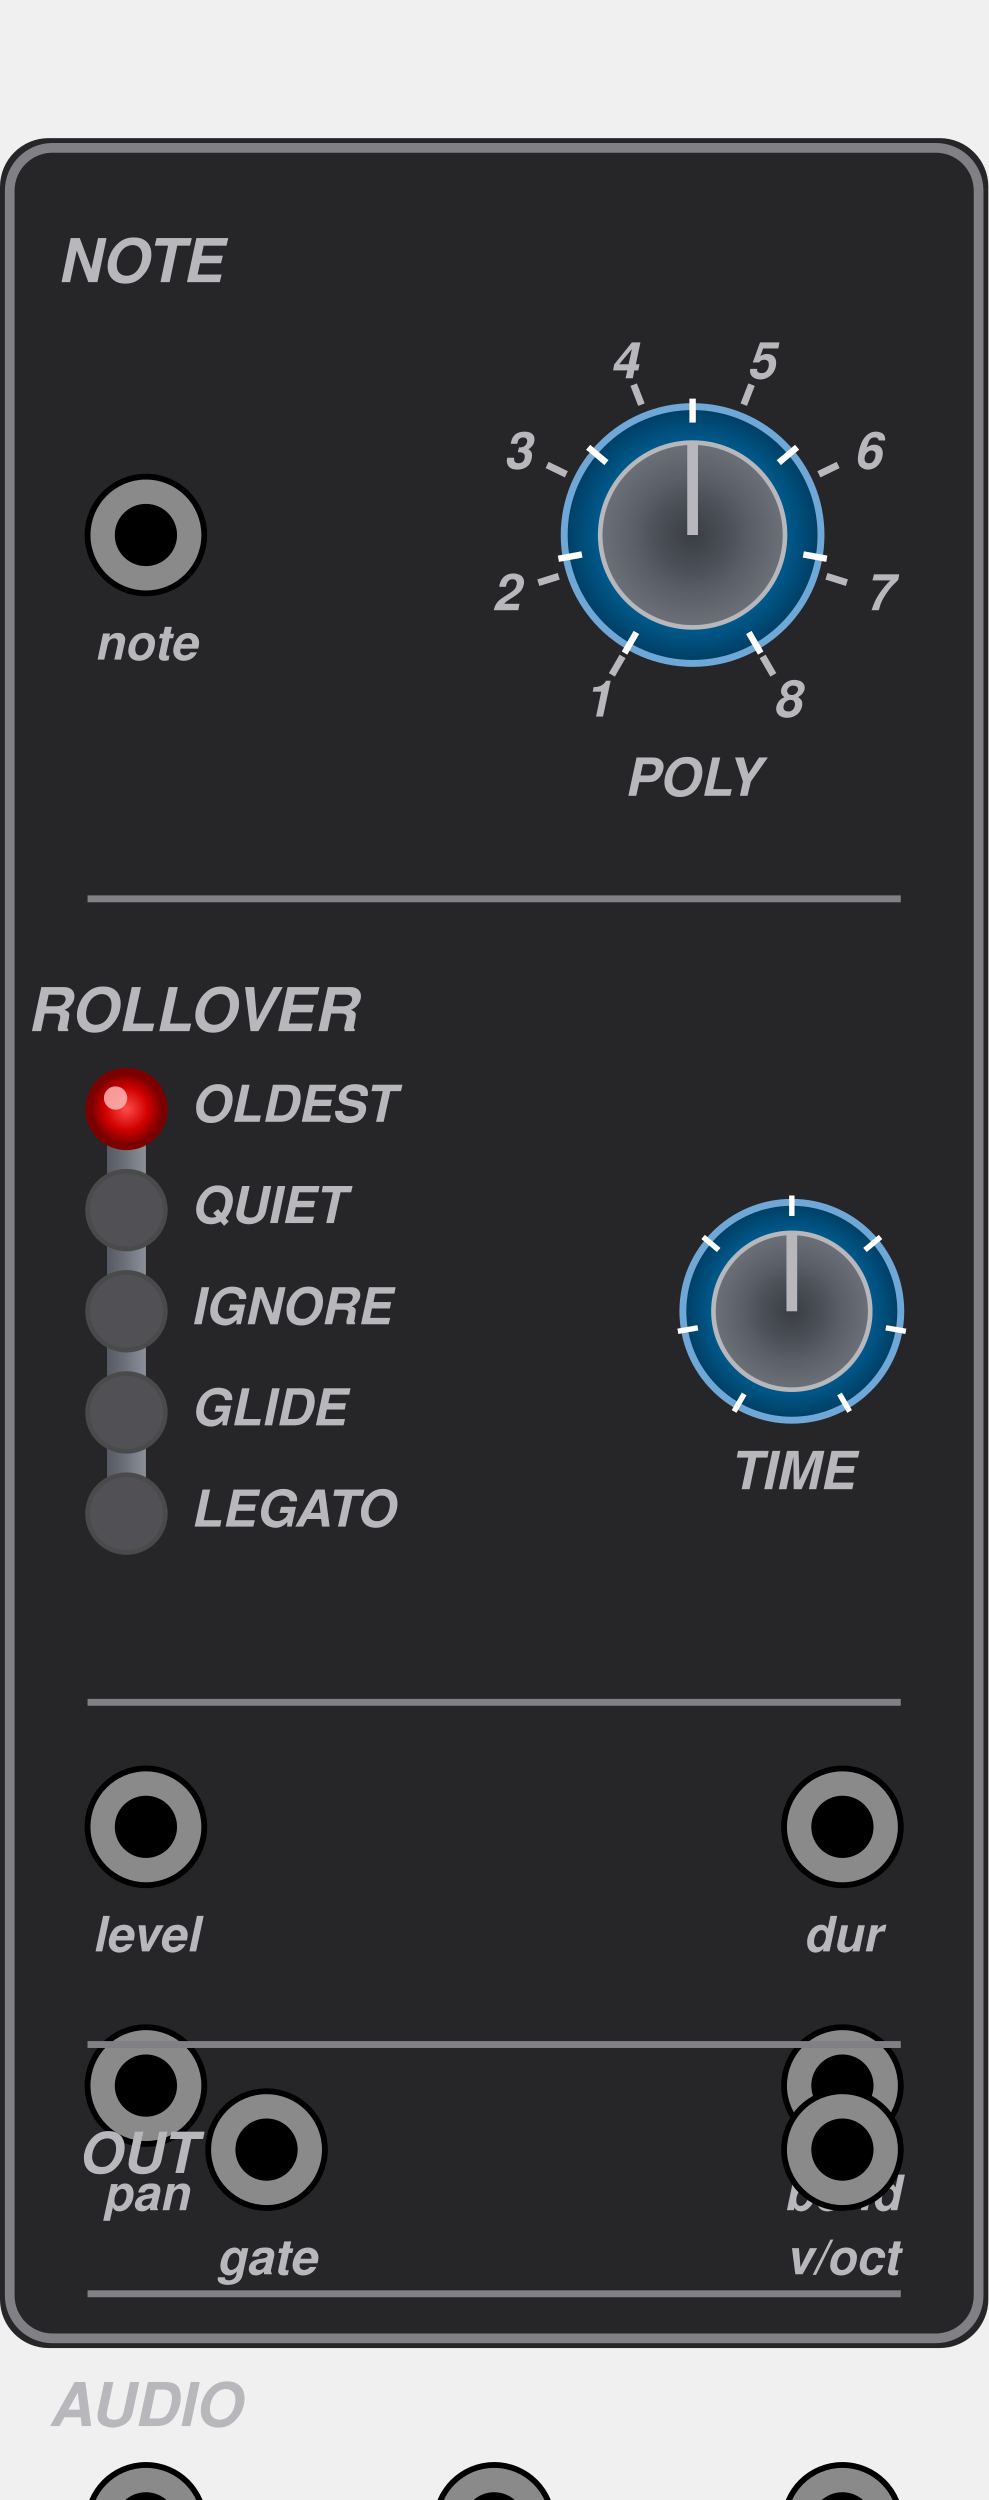
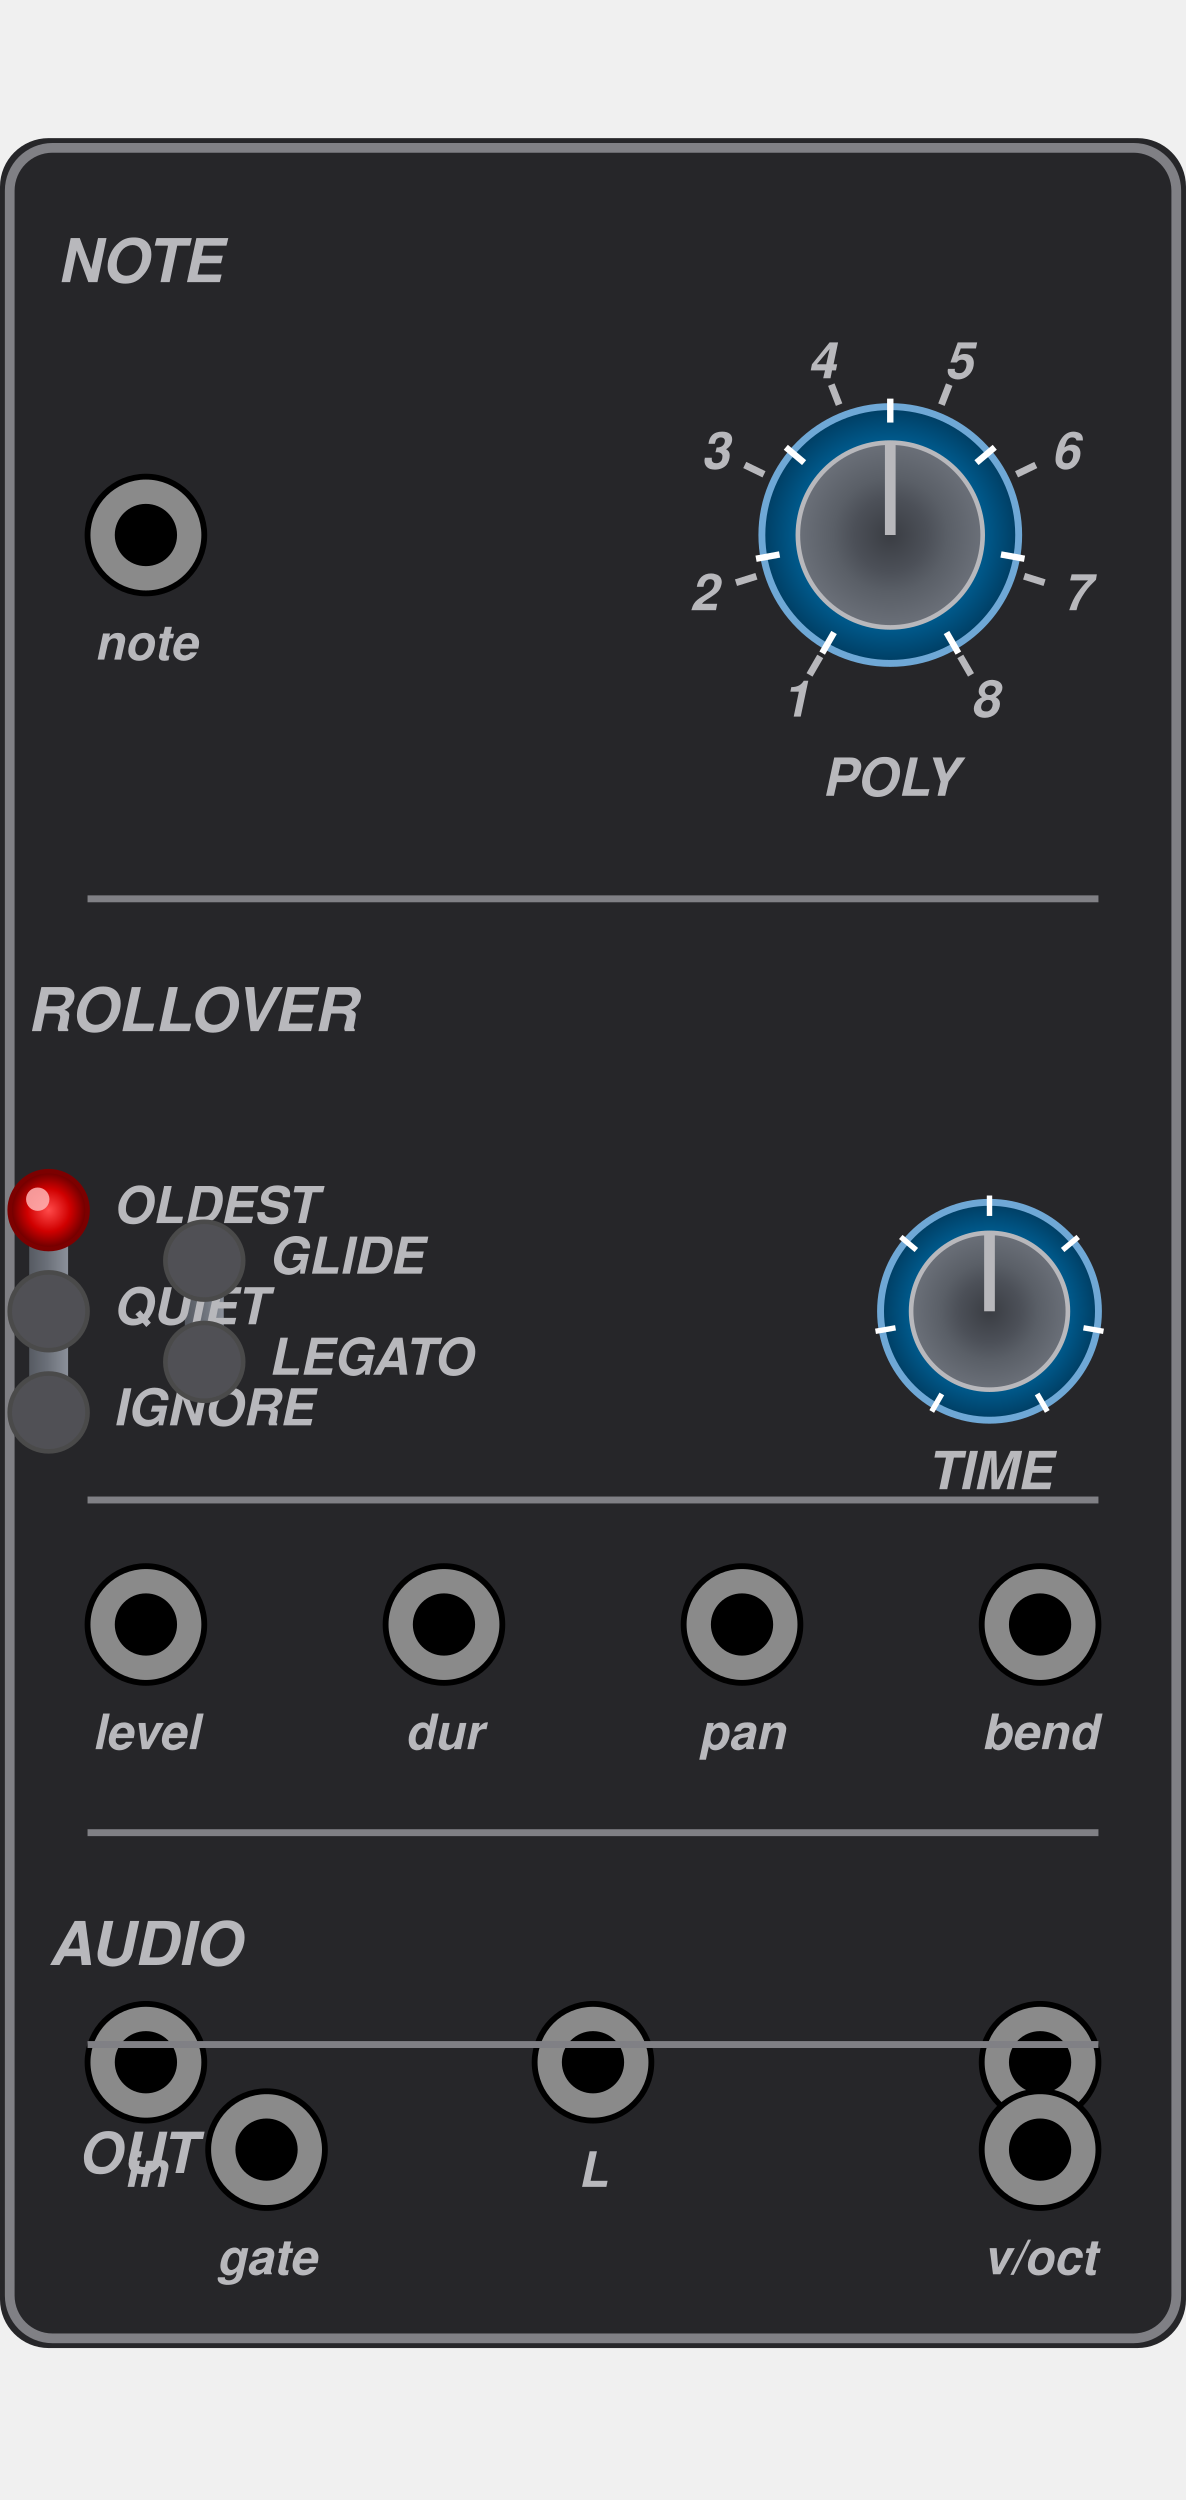
- <svg xmlns="http://www.w3.org/2000/svg" width="50.8mm" height="128.5mm" viewBox="3.9 0 50.8 128.5" font-family="Arial Narrow, Helvetica, Arial, sans-serif">
+ <svg xmlns="http://www.w3.org/2000/svg" width="60.96mm" height="128.5mm" viewBox="3.9 0 60.96 128.5" font-family="Arial Narrow, Helvetica, Arial, sans-serif">
  <defs>
    <linearGradient id="metalStripV" x1="0" y1="0" x2="1" y2="0">
      <stop offset="0" stop-color="#565a62" />
      <stop offset="0.45" stop-color="#6a6f78" />
      <stop offset="0.7" stop-color="#7a7f88" />
      <stop offset="1" stop-color="#8b909a" />
    </linearGradient>
    <linearGradient id="metalStripH" x1="0" y1="0" x2="0" y2="1">
      <stop offset="0" stop-color="#565a62" />
      <stop offset="0.45" stop-color="#6a6f78" />
      <stop offset="0.7" stop-color="#7a7f88" />
      <stop offset="1" stop-color="#8b909a" />
    </linearGradient>
    <radialGradient id="metalDisc">
      <stop offset="0" stop-color="#565a62" />
      <stop offset="0.45" stop-color="#6a6f78" />
      <stop offset="0.7" stop-color="#7a7f88" />
      <stop offset="1" stop-color="#8b909a" />
    </radialGradient>
    <radialGradient id="blueRing">
      <stop offset="0" stop-color="#1688cc" />
      <stop offset="0.55" stop-color="#006da8" />
      <stop offset="1" stop-color="#003d62" />
    </radialGradient>
    <radialGradient id="orangeRing">
      <stop offset="0" stop-color="#f2953a" />
      <stop offset="0.55" stop-color="#d06b00" />
      <stop offset="1" stop-color="#6f3800" />
    </radialGradient>
    <radialGradient id="greenRing">
      <stop offset="0" stop-color="#3ec06a" />
      <stop offset="0.55" stop-color="#149146" />
      <stop offset="1" stop-color="#0a4a24" />
    </radialGradient>
    <radialGradient id="purpleRing">
      <stop offset="0" stop-color="#a07ae0" />
      <stop offset="0.55" stop-color="#7548c0" />
      <stop offset="1" stop-color="#3d2268" />
    </radialGradient>
    <radialGradient id="blueDial">
      <stop offset="0" stop-color="#1d79b7" />
      <stop offset="0.6" stop-color="#00639a" />
      <stop offset="1" stop-color="#00456e" />
    </radialGradient>
    <radialGradient id="knobCap">
      <stop offset="0" stop-color="#3a3d43" />
      <stop offset="0.4" stop-color="#4c5058" />
      <stop offset="0.62" stop-color="#5a5f67" />
      <stop offset="1" stop-color="#6b7079" />
    </radialGradient>
    <radialGradient id="redLed">
      <stop offset="0" stop-color="#ff4a4a" />
      <stop offset="0.55" stop-color="#d00000" />
      <stop offset="1" stop-color="#650000" />
    </radialGradient>
    <radialGradient id="greenLed">
      <stop offset="0" stop-color="#5cf07a" />
      <stop offset="0.55" stop-color="#12a531" />
      <stop offset="1" stop-color="#054d15" />
    </radialGradient>
    <radialGradient id="orangeLed">
      <stop offset="0" stop-color="#ffbf5c" />
      <stop offset="0.55" stop-color="#ef7d00" />
      <stop offset="1" stop-color="#7a3a00" />
    </radialGradient>
  </defs>
  <g transform="translate(3.9 7.0994)">
-     <rect x="0" y="0" width="50.8" height="113.591" rx="2.5" fill="#262629" />
-     <rect x="0.5" y="0.5" width="49.8" height="112.591" rx="2.2" fill="none" stroke="#808085" stroke-width="0.5" />
+     <rect x="0" y="0" width="60.96" height="113.591" rx="2.5" fill="#262629" />
+     <rect x="0.5" y="0.5" width="59.96" height="112.591" rx="2.2" fill="none" stroke="#808085" stroke-width="0.5" />
    <text x="7.188" y="7.4" font-size="3.106" font-weight="700" font-style="italic" fill="#b8b8bc" text-anchor="middle" font-family="Arial Narrow, Helvetica, Arial, sans-serif">NOTE</text>
    <g data-wcoast-port="noteIn" data-wcoast-cx="7.5" data-wcoast-cy="20.4">
      <circle cx="7.5" cy="20.4" r="3" fill="#8a8a8a" stroke="#000000" stroke-width="0.3" />
      <circle cx="7.5" cy="20.4" r="1.6" fill="#000000" />
    </g>
    <text x="7.5" y="26.804" font-size="2.506" font-weight="700" font-style="italic" fill="#b8b8bc" text-anchor="middle" font-family="Arial Narrow, Helvetica, Arial, sans-serif">note</text>
-     <g data-wcoast-param="poly" data-wcoast-cx="35.6" data-wcoast-cy="20.4" data-wcoast-angle-min="-150" data-wcoast-angle-max="150">
-       <circle cx="35.6" cy="20.4" r="6.6" fill="url(#blueRing)" stroke="#6fa8d6" stroke-width="0.355" />
-       <circle cx="35.6" cy="20.4" r="4.75" fill="url(#knobCap)" stroke="#b8b8bc" stroke-width="0.237" />
-       <line x1="32.00" y1="26.64" x2="31.45" y2="27.59" stroke="#b8b8bc" stroke-width="0.355" />
-       <text x="30.737" y="29.735" font-size="2.606" font-weight="700" font-style="italic" fill="#b8b8bc" text-anchor="middle" font-family="Arial Narrow, Helvetica, Arial, sans-serif">1</text>
-       <line x1="28.72" y1="22.52" x2="27.67" y2="22.85" stroke="#b8b8bc" stroke-width="0.355" />
-       <text x="26.023" y="24.266" font-size="2.606" font-weight="700" font-style="italic" fill="#b8b8bc" text-anchor="middle" font-family="Arial Narrow, Helvetica, Arial, sans-serif">2</text>
-       <line x1="29.11" y1="17.28" x2="28.12" y2="16.80" stroke="#b8b8bc" stroke-width="0.355" />
-       <text x="26.602" y="16.979" font-size="2.606" font-weight="700" font-style="italic" fill="#b8b8bc" text-anchor="middle" font-family="Arial Narrow, Helvetica, Arial, sans-serif">3</text>
-       <line x1="32.97" y1="13.70" x2="32.57" y2="12.67" stroke="#b8b8bc" stroke-width="0.355" />
-       <text x="32.079" y="12.34" font-size="2.606" font-weight="700" font-style="italic" fill="#b8b8bc" text-anchor="middle" font-family="Arial Narrow, Helvetica, Arial, sans-serif">4</text>
-       <line x1="38.23" y1="13.70" x2="38.63" y2="12.67" stroke="#b8b8bc" stroke-width="0.355" />
-       <text x="39.121" y="12.34" font-size="2.606" font-weight="700" font-style="italic" fill="#b8b8bc" text-anchor="middle" font-family="Arial Narrow, Helvetica, Arial, sans-serif">5</text>
-       <line x1="42.09" y1="17.28" x2="43.08" y2="16.80" stroke="#b8b8bc" stroke-width="0.355" />
-       <text x="44.598" y="16.979" font-size="2.606" font-weight="700" font-style="italic" fill="#b8b8bc" text-anchor="middle" font-family="Arial Narrow, Helvetica, Arial, sans-serif">6</text>
-       <line x1="42.48" y1="22.52" x2="43.53" y2="22.85" stroke="#b8b8bc" stroke-width="0.355" />
-       <text x="45.177" y="24.266" font-size="2.606" font-weight="700" font-style="italic" fill="#b8b8bc" text-anchor="middle" font-family="Arial Narrow, Helvetica, Arial, sans-serif">7</text>
-       <line x1="39.20" y1="26.64" x2="39.75" y2="27.59" stroke="#b8b8bc" stroke-width="0.355" />
-       <text x="40.463" y="29.735" font-size="2.606" font-weight="700" font-style="italic" fill="#b8b8bc" text-anchor="middle" font-family="Arial Narrow, Helvetica, Arial, sans-serif">8</text>
+     <g data-wcoast-param="poly" data-wcoast-cx="45.76" data-wcoast-cy="20.4" data-wcoast-angle-min="-150" data-wcoast-angle-max="150">
+       <circle cx="45.76" cy="20.4" r="6.6" fill="url(#blueRing)" stroke="#6fa8d6" stroke-width="0.355" />
+       <circle cx="45.76" cy="20.4" r="4.75" fill="url(#knobCap)" stroke="#b8b8bc" stroke-width="0.237" />
+       <line x1="42.16" y1="26.64" x2="41.61" y2="27.59" stroke="#b8b8bc" stroke-width="0.355" />
+       <text x="40.897" y="29.735" font-size="2.606" font-weight="700" font-style="italic" fill="#b8b8bc" text-anchor="middle" font-family="Arial Narrow, Helvetica, Arial, sans-serif">1</text>
+       <line x1="38.88" y1="22.52" x2="37.83" y2="22.85" stroke="#b8b8bc" stroke-width="0.355" />
+       <text x="36.183" y="24.266" font-size="2.606" font-weight="700" font-style="italic" fill="#b8b8bc" text-anchor="middle" font-family="Arial Narrow, Helvetica, Arial, sans-serif">2</text>
+       <line x1="39.27" y1="17.28" x2="38.28" y2="16.80" stroke="#b8b8bc" stroke-width="0.355" />
+       <text x="36.762" y="16.979" font-size="2.606" font-weight="700" font-style="italic" fill="#b8b8bc" text-anchor="middle" font-family="Arial Narrow, Helvetica, Arial, sans-serif">3</text>
+       <line x1="43.13" y1="13.70" x2="42.73" y2="12.67" stroke="#b8b8bc" stroke-width="0.355" />
+       <text x="42.239" y="12.34" font-size="2.606" font-weight="700" font-style="italic" fill="#b8b8bc" text-anchor="middle" font-family="Arial Narrow, Helvetica, Arial, sans-serif">4</text>
+       <line x1="48.39" y1="13.70" x2="48.79" y2="12.67" stroke="#b8b8bc" stroke-width="0.355" />
+       <text x="49.281" y="12.34" font-size="2.606" font-weight="700" font-style="italic" fill="#b8b8bc" text-anchor="middle" font-family="Arial Narrow, Helvetica, Arial, sans-serif">5</text>
+       <line x1="52.25" y1="17.28" x2="53.24" y2="16.80" stroke="#b8b8bc" stroke-width="0.355" />
+       <text x="54.758" y="16.979" font-size="2.606" font-weight="700" font-style="italic" fill="#b8b8bc" text-anchor="middle" font-family="Arial Narrow, Helvetica, Arial, sans-serif">6</text>
+       <line x1="52.64" y1="22.52" x2="53.69" y2="22.85" stroke="#b8b8bc" stroke-width="0.355" />
+       <text x="55.337" y="24.266" font-size="2.606" font-weight="700" font-style="italic" fill="#b8b8bc" text-anchor="middle" font-family="Arial Narrow, Helvetica, Arial, sans-serif">7</text>
+       <line x1="49.36" y1="26.64" x2="49.91" y2="27.59" stroke="#b8b8bc" stroke-width="0.355" />
+       <text x="50.623" y="29.735" font-size="2.606" font-weight="700" font-style="italic" fill="#b8b8bc" text-anchor="middle" font-family="Arial Narrow, Helvetica, Arial, sans-serif">8</text>
      <g data-wcoast-role="indicator">
-         <line x1="32.71" y1="25.41" x2="32.10" y2="26.47" stroke="#ffffff" stroke-width="0.328" />
-         <line x1="29.91" y1="21.40" x2="28.70" y2="21.62" stroke="#ffffff" stroke-width="0.328" />
-         <line x1="31.17" y1="16.68" x2="30.23" y2="15.89" stroke="#ffffff" stroke-width="0.328" />
-         <line x1="35.60" y1="14.62" x2="35.60" y2="13.39" stroke="#ffffff" stroke-width="0.328" />
-         <line x1="40.03" y1="16.68" x2="40.97" y2="15.89" stroke="#ffffff" stroke-width="0.328" />
-         <line x1="41.29" y1="21.40" x2="42.50" y2="21.62" stroke="#ffffff" stroke-width="0.328" />
-         <line x1="38.49" y1="25.41" x2="39.10" y2="26.47" stroke="#ffffff" stroke-width="0.328" />
-         <line x1="35.6" y1="20.4" x2="35.6" y2="15.65" stroke="#b8b8bc" stroke-width="0.55" />
+         <line x1="42.87" y1="25.41" x2="42.26" y2="26.47" stroke="#ffffff" stroke-width="0.328" />
+         <line x1="40.07" y1="21.40" x2="38.86" y2="21.62" stroke="#ffffff" stroke-width="0.328" />
+         <line x1="41.33" y1="16.68" x2="40.39" y2="15.89" stroke="#ffffff" stroke-width="0.328" />
+         <line x1="45.76" y1="14.62" x2="45.76" y2="13.39" stroke="#ffffff" stroke-width="0.328" />
+         <line x1="50.19" y1="16.68" x2="51.13" y2="15.89" stroke="#ffffff" stroke-width="0.328" />
+         <line x1="51.45" y1="21.40" x2="52.66" y2="21.62" stroke="#ffffff" stroke-width="0.328" />
+         <line x1="48.65" y1="25.41" x2="49.26" y2="26.47" stroke="#ffffff" stroke-width="0.328" />
+         <line x1="45.76" y1="20.4" x2="45.76" y2="15.65" stroke="#b8b8bc" stroke-width="0.55" />
      </g>
    </g>
-     <text x="35.6" y="33.804" font-size="2.706" font-weight="700" font-style="italic" fill="#b8b8bc" text-anchor="middle" font-family="Arial Narrow, Helvetica, Arial, sans-serif">POLY</text>
-     <line x1="4.5" y1="39.1" x2="46.3" y2="39.1" stroke="#808085" stroke-width="0.355" />
+     <text x="45.76" y="33.804" font-size="2.706" font-weight="700" font-style="italic" fill="#b8b8bc" text-anchor="middle" font-family="Arial Narrow, Helvetica, Arial, sans-serif">POLY</text>
+     <line x1="4.5" y1="39.1" x2="56.46" y2="39.1" stroke="#808085" stroke-width="0.355" />
    <text x="9.876" y="45.9" font-size="3.106" font-weight="700" font-style="italic" fill="#b8b8bc" text-anchor="middle" font-family="Arial Narrow, Helvetica, Arial, sans-serif">ROLLOVER</text>
    <g data-wcoast-param="rollover">
-       <rect x="5.50" y="49.90" width="2.00" height="20.80" fill="url(#metalStripV)" />
-       <circle cx="6.5" cy="49.9" r="2" fill="url(#redLed)" stroke="#7c0000" stroke-width="0.237" data-wcoast-role="step-indicator" data-wcoast-step="oldest" />
-       <circle cx="5.94" cy="49.34" r="0.60" fill="#ffb4b4" opacity="0.85" data-wcoast-role="led-gloss" pointer-events="none" />
-       <text x="9.8" y="50.565" font-size="2.606" font-weight="700" font-style="italic" fill="#b8b8bc" text-anchor="start" font-family="Arial Narrow, Helvetica, Arial, sans-serif">OLDEST</text>
-       <circle cx="6.5" cy="55.1" r="2" fill="#505055" stroke="#4a4a4a" stroke-width="0.237" data-wcoast-role="step-indicator" data-wcoast-step="quietest" />
-       <circle cx="5.94" cy="54.54" r="0.60" fill="#ffb4b4" opacity="0" data-wcoast-role="led-gloss" pointer-events="none" />
-       <text x="9.8" y="55.765" font-size="2.606" font-weight="700" font-style="italic" fill="#b8b8bc" text-anchor="start" font-family="Arial Narrow, Helvetica, Arial, sans-serif">QUIET</text>
-       <circle cx="6.5" cy="60.3" r="2" fill="#505055" stroke="#4a4a4a" stroke-width="0.237" data-wcoast-role="step-indicator" data-wcoast-step="ignore" />
-       <circle cx="5.94" cy="59.74" r="0.60" fill="#ffb4b4" opacity="0" data-wcoast-role="led-gloss" pointer-events="none" />
-       <text x="9.8" y="60.965" font-size="2.606" font-weight="700" font-style="italic" fill="#b8b8bc" text-anchor="start" font-family="Arial Narrow, Helvetica, Arial, sans-serif">IGNORE</text>
-       <circle cx="6.5" cy="65.5" r="2" fill="#505055" stroke="#4a4a4a" stroke-width="0.237" data-wcoast-role="step-indicator" data-wcoast-step="glide" />
-       <circle cx="5.94" cy="64.94" r="0.60" fill="#ffb4b4" opacity="0" data-wcoast-role="led-gloss" pointer-events="none" />
-       <text x="9.8" y="66.165" font-size="2.606" font-weight="700" font-style="italic" fill="#b8b8bc" text-anchor="start" font-family="Arial Narrow, Helvetica, Arial, sans-serif">GLIDE</text>
-       <circle cx="6.5" cy="70.7" r="2" fill="#505055" stroke="#4a4a4a" stroke-width="0.237" data-wcoast-role="step-indicator" data-wcoast-step="legato" />
-       <circle cx="5.94" cy="70.14" r="0.60" fill="#ffb4b4" opacity="0" data-wcoast-role="led-gloss" pointer-events="none" />
-       <text x="9.8" y="71.365" font-size="2.606" font-weight="700" font-style="italic" fill="#b8b8bc" text-anchor="start" font-family="Arial Narrow, Helvetica, Arial, sans-serif">LEGATO</text>
+       <rect x="1.50" y="55.10" width="2.00" height="10.40" fill="url(#metalStripV)" />
+       <rect x="9.50" y="57.70" width="2.00" height="5.20" fill="url(#metalStripV)" />
+       <circle cx="2.5" cy="55.1" r="2" fill="url(#redLed)" stroke="#7c0000" stroke-width="0.237" data-wcoast-role="step-indicator" data-wcoast-step="oldest" />
+       <circle cx="1.94" cy="54.54" r="0.60" fill="#ffb4b4" opacity="0.85" data-wcoast-role="led-gloss" pointer-events="none" />
+       <text x="5.8" y="55.765" font-size="2.606" font-weight="700" font-style="italic" fill="#b8b8bc" text-anchor="start" font-family="Arial Narrow, Helvetica, Arial, sans-serif">OLDEST</text>
+       <circle cx="2.5" cy="60.3" r="2" fill="#505055" stroke="#4a4a4a" stroke-width="0.237" data-wcoast-role="step-indicator" data-wcoast-step="quietest" />
+       <circle cx="1.94" cy="59.74" r="0.60" fill="#ffb4b4" opacity="0" data-wcoast-role="led-gloss" pointer-events="none" />
+       <text x="5.8" y="60.965" font-size="2.606" font-weight="700" font-style="italic" fill="#b8b8bc" text-anchor="start" font-family="Arial Narrow, Helvetica, Arial, sans-serif">QUIET</text>
+       <circle cx="2.5" cy="65.5" r="2" fill="#505055" stroke="#4a4a4a" stroke-width="0.237" data-wcoast-role="step-indicator" data-wcoast-step="ignore" />
+       <circle cx="1.94" cy="64.94" r="0.60" fill="#ffb4b4" opacity="0" data-wcoast-role="led-gloss" pointer-events="none" />
+       <text x="5.8" y="66.165" font-size="2.606" font-weight="700" font-style="italic" fill="#b8b8bc" text-anchor="start" font-family="Arial Narrow, Helvetica, Arial, sans-serif">IGNORE</text>
+       <circle cx="10.5" cy="57.7" r="2" fill="#505055" stroke="#4a4a4a" stroke-width="0.237" data-wcoast-role="step-indicator" data-wcoast-step="glide" />
+       <circle cx="9.94" cy="57.14" r="0.60" fill="#ffb4b4" opacity="0" data-wcoast-role="led-gloss" pointer-events="none" />
+       <text x="13.8" y="58.365" font-size="2.606" font-weight="700" font-style="italic" fill="#b8b8bc" text-anchor="start" font-family="Arial Narrow, Helvetica, Arial, sans-serif">GLIDE</text>
+       <circle cx="10.5" cy="62.9" r="2" fill="#505055" stroke="#4a4a4a" stroke-width="0.237" data-wcoast-role="step-indicator" data-wcoast-step="legato" />
+       <circle cx="9.94" cy="62.34" r="0.60" fill="#ffb4b4" opacity="0" data-wcoast-role="led-gloss" pointer-events="none" />
+       <text x="13.8" y="63.565" font-size="2.606" font-weight="700" font-style="italic" fill="#b8b8bc" text-anchor="start" font-family="Arial Narrow, Helvetica, Arial, sans-serif">LEGATO</text>
    </g>
-     <g data-wcoast-param="time" data-wcoast-cx="40.7" data-wcoast-cy="60.3" data-wcoast-angle-min="-150" data-wcoast-angle-max="150">
-       <circle cx="40.7" cy="60.3" r="5.6" fill="url(#blueRing)" stroke="#6fa8d6" stroke-width="0.355" />
-       <circle cx="40.7" cy="60.3" r="4.03" fill="url(#knobCap)" stroke="#b8b8bc" stroke-width="0.237" />
+     <g data-wcoast-param="time" data-wcoast-cx="50.86" data-wcoast-cy="60.3" data-wcoast-angle-min="-150" data-wcoast-angle-max="150">
+       <circle cx="50.86" cy="60.3" r="5.6" fill="url(#blueRing)" stroke="#6fa8d6" stroke-width="0.355" />
+       <circle cx="50.86" cy="60.3" r="4.03" fill="url(#knobCap)" stroke="#b8b8bc" stroke-width="0.237" />
      <g data-wcoast-role="indicator">
-         <line x1="38.25" y1="64.55" x2="37.73" y2="65.45" stroke="#ffffff" stroke-width="0.278" />
-         <line x1="35.87" y1="61.15" x2="34.84" y2="61.33" stroke="#ffffff" stroke-width="0.278" />
-         <line x1="36.94" y1="57.15" x2="36.14" y2="56.48" stroke="#ffffff" stroke-width="0.278" />
-         <line x1="40.70" y1="55.40" x2="40.70" y2="54.35" stroke="#ffffff" stroke-width="0.278" />
-         <line x1="44.46" y1="57.15" x2="45.26" y2="56.48" stroke="#ffffff" stroke-width="0.278" />
-         <line x1="45.53" y1="61.15" x2="46.56" y2="61.33" stroke="#ffffff" stroke-width="0.278" />
-         <line x1="43.15" y1="64.55" x2="43.67" y2="65.45" stroke="#ffffff" stroke-width="0.278" />
-         <line x1="40.7" y1="60.3" x2="40.7" y2="56.27" stroke="#b8b8bc" stroke-width="0.55" />
+         <line x1="48.41" y1="64.55" x2="47.89" y2="65.45" stroke="#ffffff" stroke-width="0.278" />
+         <line x1="46.03" y1="61.15" x2="45.00" y2="61.33" stroke="#ffffff" stroke-width="0.278" />
+         <line x1="47.10" y1="57.15" x2="46.30" y2="56.48" stroke="#ffffff" stroke-width="0.278" />
+         <line x1="50.86" y1="55.40" x2="50.86" y2="54.35" stroke="#ffffff" stroke-width="0.278" />
+         <line x1="54.62" y1="57.15" x2="55.42" y2="56.48" stroke="#ffffff" stroke-width="0.278" />
+         <line x1="55.69" y1="61.15" x2="56.72" y2="61.33" stroke="#ffffff" stroke-width="0.278" />
+         <line x1="53.31" y1="64.55" x2="53.83" y2="65.45" stroke="#ffffff" stroke-width="0.278" />
+         <line x1="50.86" y1="60.3" x2="50.86" y2="56.27" stroke="#b8b8bc" stroke-width="0.55" />
      </g>
    </g>
-     <text x="40.7" y="69.448" font-size="2.706" font-weight="700" font-style="italic" fill="#b8b8bc" text-anchor="middle" font-family="Arial Narrow, Helvetica, Arial, sans-serif">TIME</text>
-     <line x1="4.5" y1="80.4" x2="46.3" y2="80.4" stroke="#808085" stroke-width="0.355" />
-     <g data-wcoast-port="levelOut" data-wcoast-cx="7.5" data-wcoast-cy="86.8">
-       <circle cx="7.5" cy="86.8" r="3" fill="#8a8a8a" stroke="#000000" stroke-width="0.3" />
-       <circle cx="7.5" cy="86.8" r="1.6" fill="#000000" />
+     <text x="50.86" y="69.448" font-size="2.706" font-weight="700" font-style="italic" fill="#b8b8bc" text-anchor="middle" font-family="Arial Narrow, Helvetica, Arial, sans-serif">TIME</text>
+     <line x1="4.5" y1="70" x2="56.46" y2="70" stroke="#808085" stroke-width="0.355" />
+     <g data-wcoast-port="levelOut" data-wcoast-cx="7.5" data-wcoast-cy="76.4">
+       <circle cx="7.5" cy="76.4" r="3" fill="#8a8a8a" stroke="#000000" stroke-width="0.3" />
+       <circle cx="7.5" cy="76.4" r="1.6" fill="#000000" />
    </g>
-     <text x="7.5" y="93.204" font-size="2.506" font-weight="700" font-style="italic" fill="#b8b8bc" text-anchor="middle" font-family="Arial Narrow, Helvetica, Arial, sans-serif">level</text>
-     <g data-wcoast-port="durOut" data-wcoast-cx="43.3" data-wcoast-cy="86.8">
-       <circle cx="43.3" cy="86.8" r="3" fill="#8a8a8a" stroke="#000000" stroke-width="0.3" />
-       <circle cx="43.3" cy="86.8" r="1.6" fill="#000000" />
+     <text x="7.5" y="82.804" font-size="2.506" font-weight="700" font-style="italic" fill="#b8b8bc" text-anchor="middle" font-family="Arial Narrow, Helvetica, Arial, sans-serif">level</text>
+     <g data-wcoast-port="durOut" data-wcoast-cx="22.82" data-wcoast-cy="76.4">
+       <circle cx="22.82" cy="76.4" r="3" fill="#8a8a8a" stroke="#000000" stroke-width="0.3" />
+       <circle cx="22.82" cy="76.4" r="1.6" fill="#000000" />
    </g>
-     <text x="43.3" y="93.204" font-size="2.506" font-weight="700" font-style="italic" fill="#b8b8bc" text-anchor="middle" font-family="Arial Narrow, Helvetica, Arial, sans-serif">dur</text>
-     <g data-wcoast-port="panOut" data-wcoast-cx="7.5" data-wcoast-cy="100.1">
-       <circle cx="7.5" cy="100.1" r="3" fill="#8a8a8a" stroke="#000000" stroke-width="0.3" />
-       <circle cx="7.5" cy="100.1" r="1.6" fill="#000000" />
+     <text x="22.82" y="82.804" font-size="2.506" font-weight="700" font-style="italic" fill="#b8b8bc" text-anchor="middle" font-family="Arial Narrow, Helvetica, Arial, sans-serif">dur</text>
+     <g data-wcoast-port="panOut" data-wcoast-cx="38.14" data-wcoast-cy="76.4">
+       <circle cx="38.14" cy="76.4" r="3" fill="#8a8a8a" stroke="#000000" stroke-width="0.3" />
+       <circle cx="38.14" cy="76.4" r="1.6" fill="#000000" />
    </g>
-     <text x="7.5" y="106.504" font-size="2.506" font-weight="700" font-style="italic" fill="#b8b8bc" text-anchor="middle" font-family="Arial Narrow, Helvetica, Arial, sans-serif">pan</text>
-     <g data-wcoast-port="bendOut" data-wcoast-cx="43.3" data-wcoast-cy="100.1">
-       <circle cx="43.3" cy="100.1" r="3" fill="#8a8a8a" stroke="#000000" stroke-width="0.3" />
-       <circle cx="43.3" cy="100.1" r="1.6" fill="#000000" />
+     <text x="38.14" y="82.804" font-size="2.506" font-weight="700" font-style="italic" fill="#b8b8bc" text-anchor="middle" font-family="Arial Narrow, Helvetica, Arial, sans-serif">pan</text>
+     <g data-wcoast-port="bendOut" data-wcoast-cx="53.46" data-wcoast-cy="76.4">
+       <circle cx="53.46" cy="76.4" r="3" fill="#8a8a8a" stroke="#000000" stroke-width="0.3" />
+       <circle cx="53.46" cy="76.4" r="1.6" fill="#000000" />
    </g>
-     <text x="43.3" y="106.504" font-size="2.506" font-weight="700" font-style="italic" fill="#b8b8bc" text-anchor="middle" font-family="Arial Narrow, Helvetica, Arial, sans-serif">bend</text>
-     <line x1="4.5" y1="110.8" x2="46.3" y2="110.8" stroke="#808085" stroke-width="0.355" />
-     <text x="7.452" y="117.6" font-size="3.106" font-weight="700" font-style="italic" fill="#b8b8bc" text-anchor="middle" font-family="Arial Narrow, Helvetica, Arial, sans-serif">AUDIO</text>
-     <g data-wcoast-port="audioIn" data-wcoast-cx="7.5" data-wcoast-cy="122.6">
-       <circle cx="7.5" cy="122.6" r="3" fill="#8a8a8a" stroke="#000000" stroke-width="0.3" />
-       <circle cx="7.5" cy="122.6" r="1.6" fill="#000000" />
+     <text x="53.46" y="82.804" font-size="2.506" font-weight="700" font-style="italic" fill="#b8b8bc" text-anchor="middle" font-family="Arial Narrow, Helvetica, Arial, sans-serif">bend</text>
+     <line x1="4.5" y1="87.1" x2="56.46" y2="87.1" stroke="#808085" stroke-width="0.355" />
+     <text x="7.452" y="93.9" font-size="3.106" font-weight="700" font-style="italic" fill="#b8b8bc" text-anchor="middle" font-family="Arial Narrow, Helvetica, Arial, sans-serif">AUDIO</text>
+     <g data-wcoast-port="audioIn" data-wcoast-cx="7.5" data-wcoast-cy="98.9">
+       <circle cx="7.5" cy="98.9" r="3" fill="#8a8a8a" stroke="#000000" stroke-width="0.3" />
+       <circle cx="7.5" cy="98.9" r="1.6" fill="#000000" />
    </g>
-     <text x="7.5" y="129.004" font-size="2.506" font-weight="700" font-style="italic" fill="#b8b8bc" text-anchor="middle" font-family="Arial Narrow, Helvetica, Arial, sans-serif">in</text>
-     <g data-wcoast-port="audioL" data-wcoast-cx="25.4" data-wcoast-cy="122.6">
-       <circle cx="25.4" cy="122.6" r="3" fill="#8a8a8a" stroke="#000000" stroke-width="0.3" />
-       <circle cx="25.4" cy="122.6" r="1.6" fill="#000000" />
+     <text x="7.5" y="105.304" font-size="2.506" font-weight="700" font-style="italic" fill="#b8b8bc" text-anchor="middle" font-family="Arial Narrow, Helvetica, Arial, sans-serif">in</text>
+     <g data-wcoast-port="audioL" data-wcoast-cx="30.48" data-wcoast-cy="98.9">
+       <circle cx="30.48" cy="98.9" r="3" fill="#8a8a8a" stroke="#000000" stroke-width="0.3" />
+       <circle cx="30.48" cy="98.9" r="1.6" fill="#000000" />
    </g>
-     <text x="25.4" y="129.004" font-size="2.506" font-weight="700" font-style="italic" fill="#b8b8bc" text-anchor="middle" font-family="Arial Narrow, Helvetica, Arial, sans-serif">L</text>
-     <g data-wcoast-port="audioR" data-wcoast-cx="43.3" data-wcoast-cy="122.6">
-       <circle cx="43.3" cy="122.6" r="3" fill="#8a8a8a" stroke="#000000" stroke-width="0.3" />
-       <circle cx="43.3" cy="122.6" r="1.6" fill="#000000" />
+     <text x="30.48" y="105.304" font-size="2.506" font-weight="700" font-style="italic" fill="#b8b8bc" text-anchor="middle" font-family="Arial Narrow, Helvetica, Arial, sans-serif">L</text>
+     <g data-wcoast-port="audioR" data-wcoast-cx="53.46" data-wcoast-cy="98.9">
+       <circle cx="53.46" cy="98.9" r="3" fill="#8a8a8a" stroke="#000000" stroke-width="0.3" />
+       <circle cx="53.46" cy="98.9" r="1.6" fill="#000000" />
    </g>
-     <text x="43.3" y="129.004" font-size="2.506" font-weight="700" font-style="italic" fill="#b8b8bc" text-anchor="middle" font-family="Arial Narrow, Helvetica, Arial, sans-serif">R</text>
-     <line x1="4.5" y1="97.99" x2="46.3" y2="97.99" stroke="#808085" stroke-width="0.355" />
+     <text x="53.46" y="105.304" font-size="2.506" font-weight="700" font-style="italic" fill="#b8b8bc" text-anchor="middle" font-family="Arial Narrow, Helvetica, Arial, sans-serif">R</text>
+     <line x1="4.5" y1="97.99" x2="56.46" y2="97.99" stroke="#808085" stroke-width="0.355" />
    <text x="4" y="104.59" font-size="2.906" font-weight="700" font-style="italic" fill="#b8b8bc" text-anchor="start" font-family="Arial Narrow, Helvetica, Arial, sans-serif">OUT</text>
    <g data-wcoast-port="gateOut" data-wcoast-cx="13.7" data-wcoast-cy="103.3912">
      <circle cx="13.7" cy="103.391" r="3" fill="#8a8a8a" stroke="#000000" stroke-width="0.3" />
      <circle cx="13.7" cy="103.391" r="1.6" fill="#000000" />
    </g>
    <text x="13.7" y="109.796" font-size="2.506" font-weight="700" font-style="italic" fill="#b8b8bc" text-anchor="middle" font-family="Arial Narrow, Helvetica, Arial, sans-serif">gate</text>
-     <g data-wcoast-port="pitchOut" data-wcoast-cx="43.3" data-wcoast-cy="103.3912">
-       <circle cx="43.3" cy="103.391" r="3" fill="#8a8a8a" stroke="#000000" stroke-width="0.3" />
-       <circle cx="43.3" cy="103.391" r="1.6" fill="#000000" />
+     <g data-wcoast-port="pitchOut" data-wcoast-cx="53.46" data-wcoast-cy="103.3912">
+       <circle cx="53.46" cy="103.391" r="3" fill="#8a8a8a" stroke="#000000" stroke-width="0.3" />
+       <circle cx="53.46" cy="103.391" r="1.6" fill="#000000" />
    </g>
-     <text x="43.3" y="109.796" font-size="2.506" font-weight="700" font-style="italic" fill="#b8b8bc" text-anchor="middle" font-family="Arial Narrow, Helvetica, Arial, sans-serif">v/oct</text>
+     <text x="53.46" y="109.796" font-size="2.506" font-weight="700" font-style="italic" fill="#b8b8bc" text-anchor="middle" font-family="Arial Narrow, Helvetica, Arial, sans-serif">v/oct</text>
  </g>
</svg>
